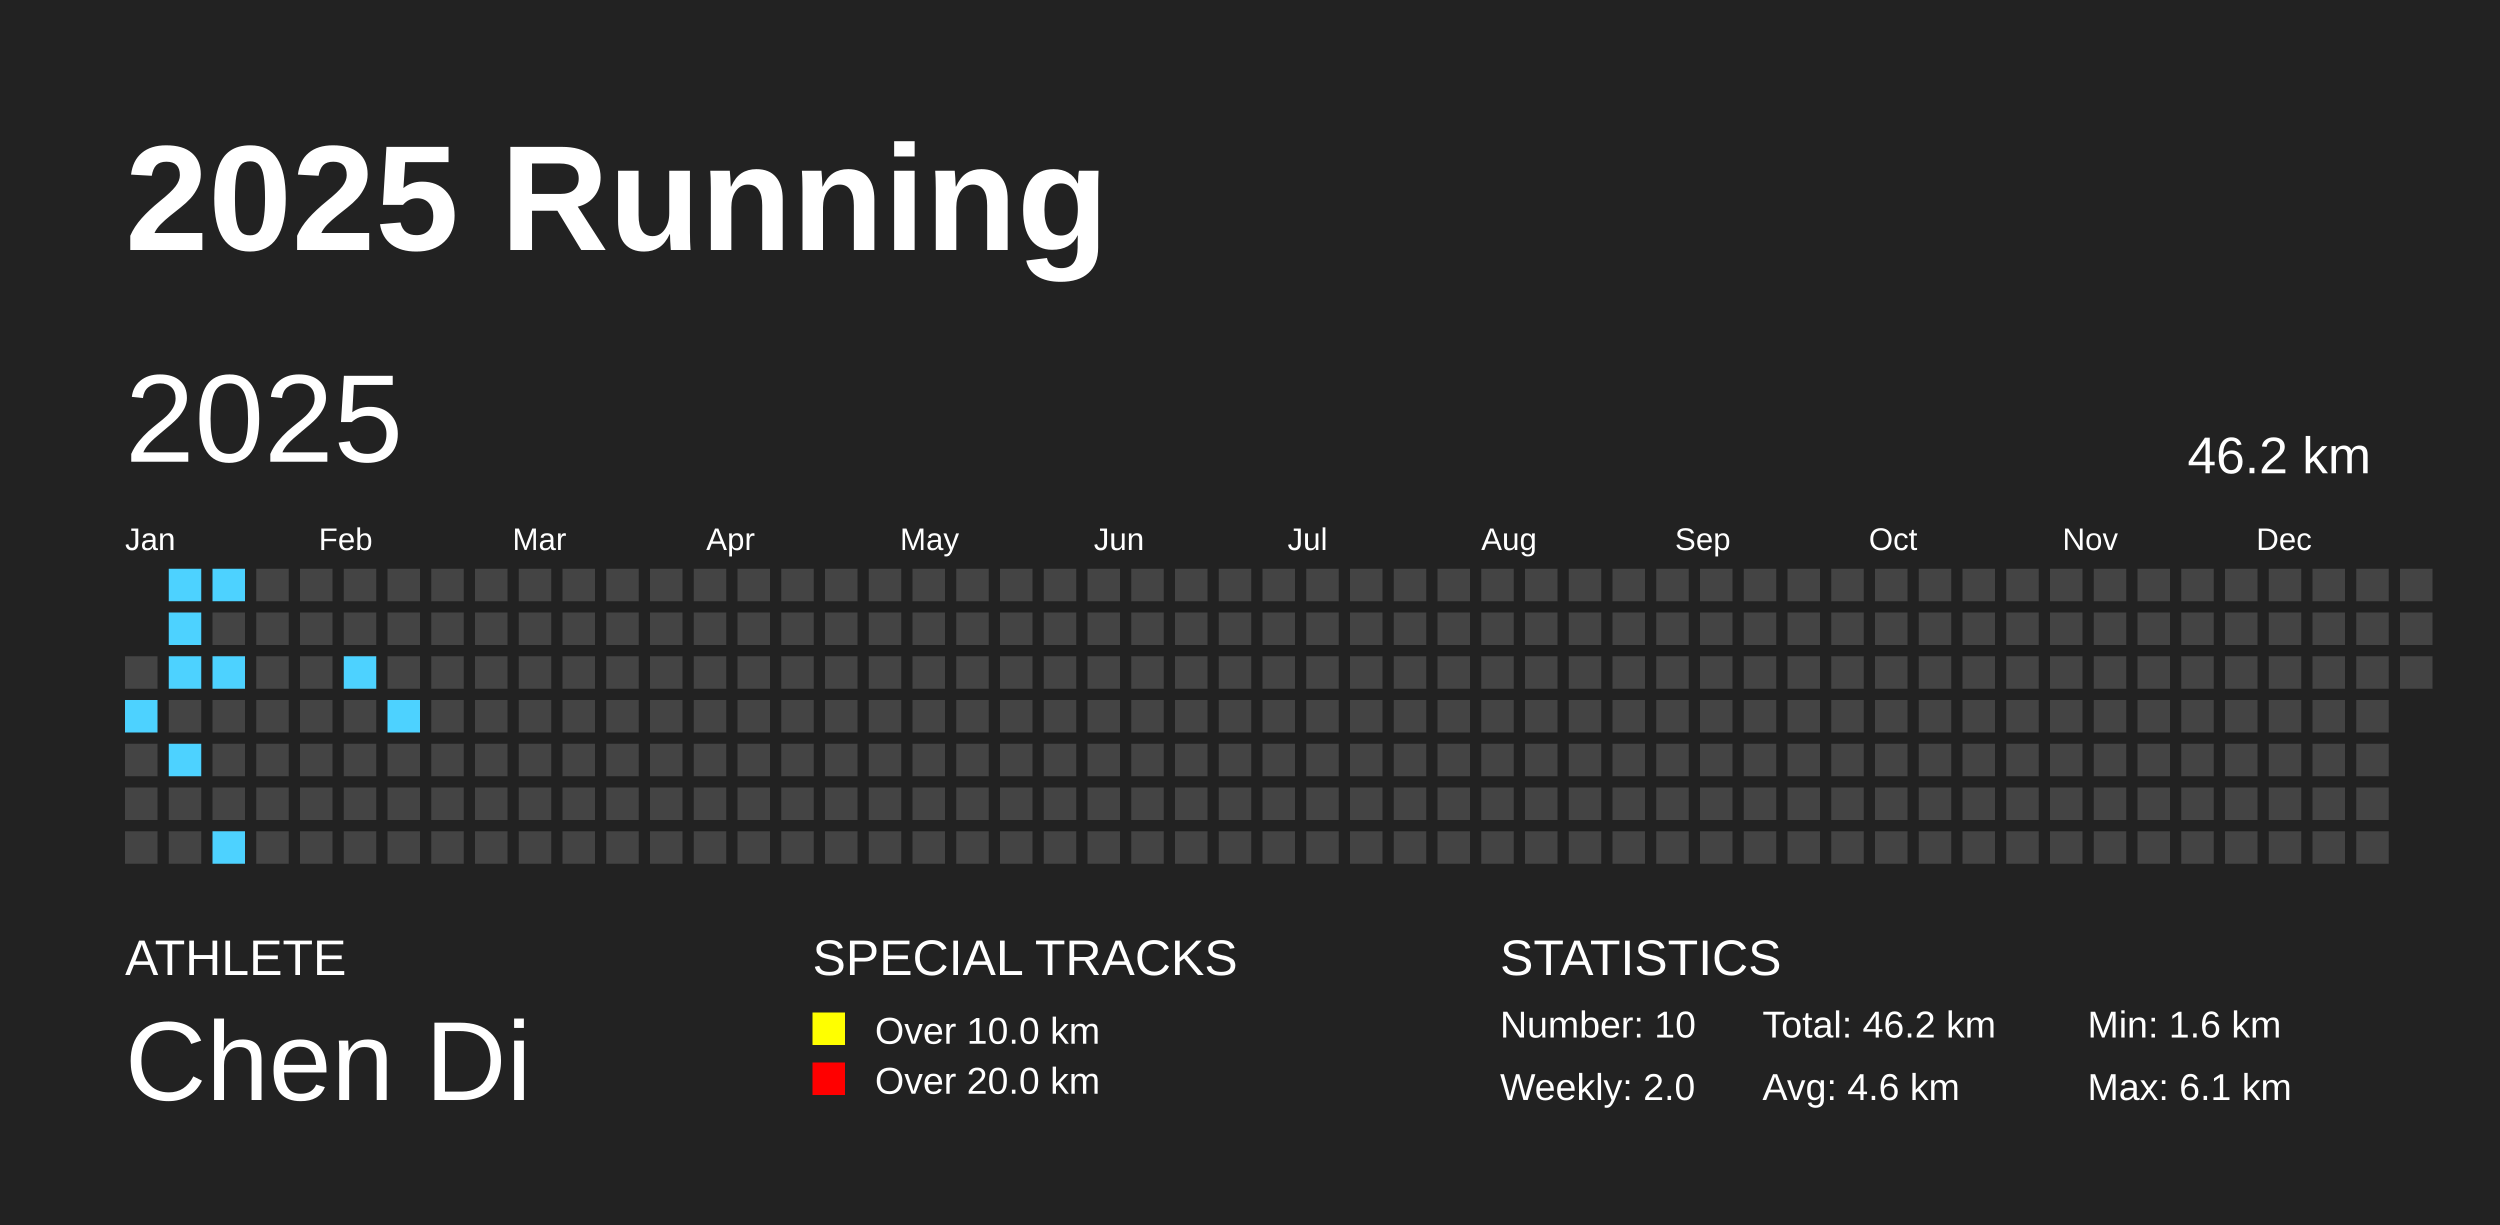
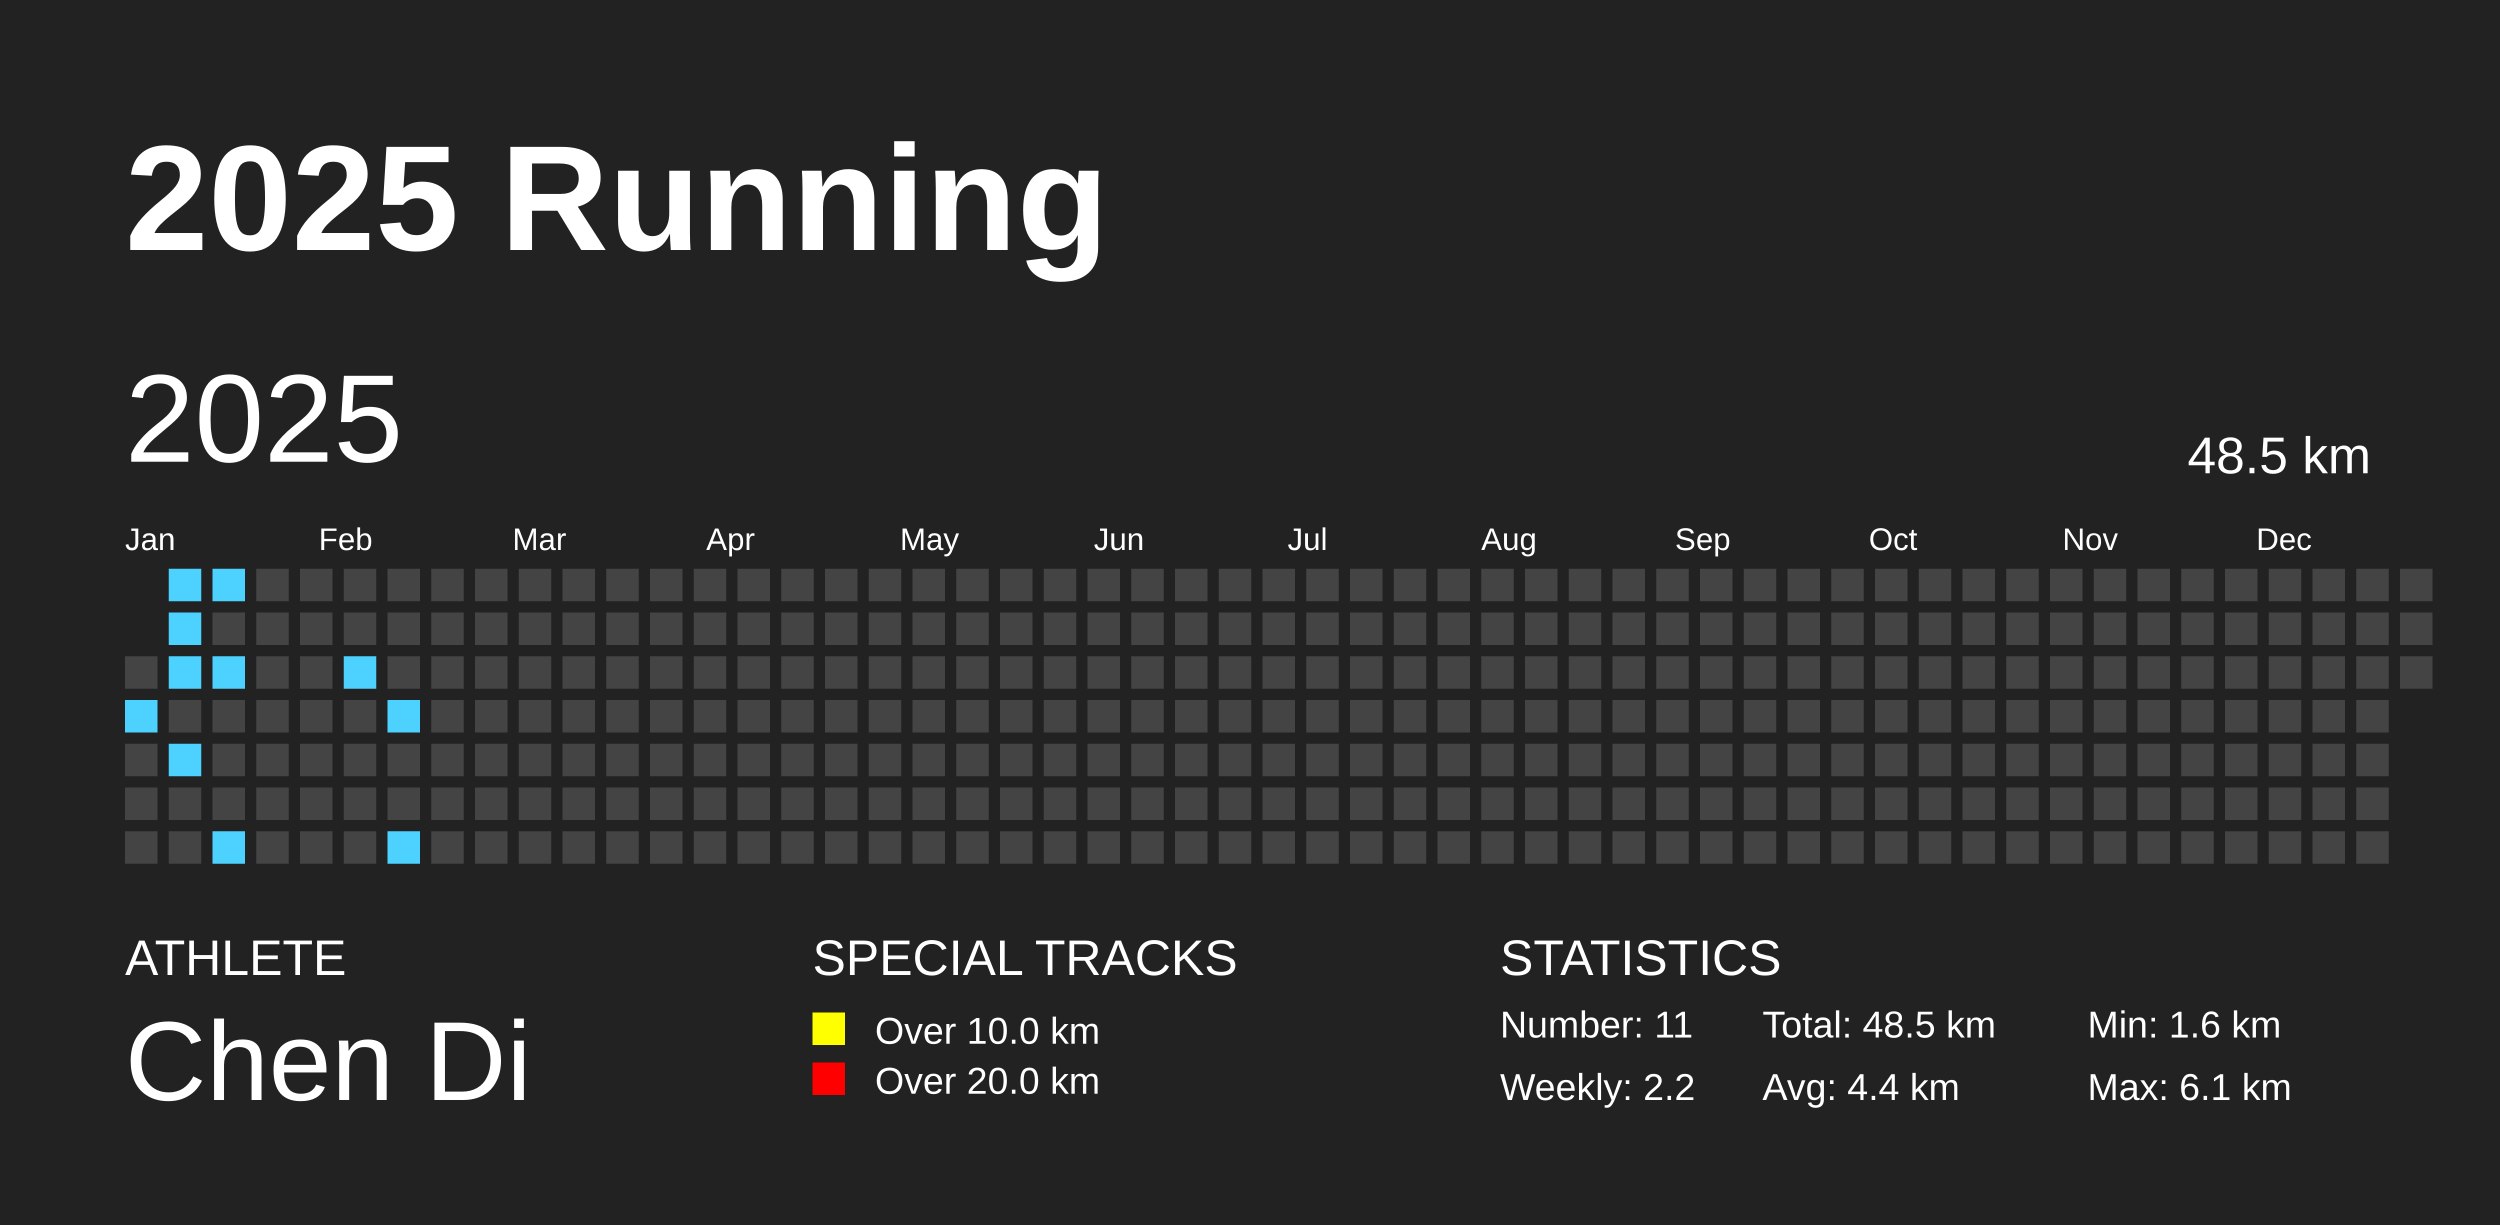
<svg xmlns="http://www.w3.org/2000/svg" baseProfile="full" height="98mm" version="1.1" viewBox="0,0,200,98" width="200mm">
  <defs />
  <rect fill="#222222" height="98" width="200" x="0" y="0" />
  <text fill="#FFFFFF" style="font-size:12px; font-family:Arial; font-weight:bold;" x="10" y="20">2025 Running</text>
  <text fill="#FFFFFF" style="font-size:4px; font-family:Arial" x="10" y="78">ATHLETE</text>
  <text fill="#FFFFFF" style="font-size:9px; font-family:Arial" x="10" y="88">Chen Di</text>
  <text fill="#FFFFFF" style="font-size:4px; font-family:Arial" x="65" y="78">SPECIAL TRACKS</text>
  <rect fill="yellow" height="2.6" width="2.6" x="65" y="81" />
  <text fill="#FFFFFF" style="font-size:3px; font-family:Arial" x="70" y="83.5">Over 10.0 km</text>
  <rect fill="red" height="2.6" width="2.6" x="65" y="85" />
  <text fill="#FFFFFF" style="font-size:3px; font-family:Arial" x="70" y="87.5">Over 20.0 km</text>
  <text fill="#FFFFFF" style="font-size:4px; font-family:Arial" x="120" y="78">STATISTICS</text>
-   <text fill="#FFFFFF" style="font-size:3px; font-family:Arial" x="120" y="83">Number: 10</text>
-   <text fill="#FFFFFF" style="font-size:3px; font-family:Arial" x="120" y="88">Weekly: 2.0</text>
-   <text fill="#FFFFFF" style="font-size:3px; font-family:Arial" x="141" y="83">Total: 46.2 km</text>
-   <text fill="#FFFFFF" style="font-size:3px; font-family:Arial" x="141" y="88">Avg: 4.6 km</text>
+   <text fill="#FFFFFF" style="font-size:3px; font-family:Arial" x="120" y="83">Number: 11</text>
+   <text fill="#FFFFFF" style="font-size:3px; font-family:Arial" x="120" y="88">Weekly: 2.2</text>
+   <text fill="#FFFFFF" style="font-size:3px; font-family:Arial" x="141" y="83">Total: 48.5 km</text>
+   <text fill="#FFFFFF" style="font-size:3px; font-family:Arial" x="141" y="88">Avg: 4.4 km</text>
  <text fill="#FFFFFF" style="font-size:3px; font-family:Arial" x="167" y="83">Min: 1.6 km</text>
  <text fill="#FFFFFF" style="font-size:3px; font-family:Arial" x="167" y="88">Max: 6.1 km</text>
  <text dominant-baseline="hanging" fill="#FFFFFF" style="font-size:10.0px; font-family:Arial;" x="10" y="30">2025</text>
-   <text dominant-baseline="hanging" fill="#FFFFFF" style="font-size:4.125px; font-family:Arial;" x="175" y="35">46.2 km</text>
+   <text dominant-baseline="hanging" fill="#FFFFFF" style="font-size:4.125px; font-family:Arial;" x="175" y="35">48.5 km</text>
  <text fill="#FFFFFF" style="font-size:2.5px; font-family:Arial" x="10.0" y="44">Jan</text>
  <text fill="#FFFFFF" style="font-size:2.5px; font-family:Arial" x="25.5" y="44">Feb</text>
  <text fill="#FFFFFF" style="font-size:2.5px; font-family:Arial" x="41.0" y="44">Mar</text>
  <text fill="#FFFFFF" style="font-size:2.5px; font-family:Arial" x="56.5" y="44">Apr</text>
  <text fill="#FFFFFF" style="font-size:2.5px; font-family:Arial" x="72.0" y="44">May</text>
  <text fill="#FFFFFF" style="font-size:2.5px; font-family:Arial" x="87.5" y="44">Jun</text>
  <text fill="#FFFFFF" style="font-size:2.5px; font-family:Arial" x="103.0" y="44">Jul</text>
  <text fill="#FFFFFF" style="font-size:2.5px; font-family:Arial" x="118.5" y="44">Aug</text>
  <text fill="#FFFFFF" style="font-size:2.5px; font-family:Arial" x="134.0" y="44">Sep</text>
  <text fill="#FFFFFF" style="font-size:2.5px; font-family:Arial" x="149.5" y="44">Oct</text>
  <text fill="#FFFFFF" style="font-size:2.5px; font-family:Arial" x="165.0" y="44">Nov</text>
  <text fill="#FFFFFF" style="font-size:2.5px; font-family:Arial" x="180.5" y="44">Dec</text>
  <rect fill="#444444" height="2.6" width="2.6" x="10.0" y="52.5" />
  <rect fill="#4DD2FF" height="2.6" width="2.6" x="10.0" y="56.0" />
  <rect fill="#444444" height="2.6" width="2.6" x="10.0" y="59.5" />
  <rect fill="#444444" height="2.6" width="2.6" x="10.0" y="63.0" />
  <rect fill="#444444" height="2.6" width="2.6" x="10.0" y="66.5" />
  <rect fill="#4DD2FF" height="2.6" width="2.6" x="13.5" y="45.5" />
  <rect fill="#4DD2FF" height="2.6" width="2.6" x="13.5" y="49.0" />
  <rect fill="#4DD2FF" height="2.6" width="2.6" x="13.5" y="52.5" />
  <rect fill="#444444" height="2.6" width="2.6" x="13.5" y="56.0" />
  <rect fill="#4DD2FF" height="2.6" width="2.6" x="13.5" y="59.5" />
  <rect fill="#444444" height="2.6" width="2.6" x="13.5" y="63.0" />
  <rect fill="#444444" height="2.6" width="2.6" x="13.5" y="66.5" />
  <rect fill="#4DD2FF" height="2.6" width="2.6" x="17.0" y="45.5" />
  <rect fill="#444444" height="2.6" width="2.6" x="17.0" y="49.0" />
  <rect fill="#4DD2FF" height="2.6" width="2.6" x="17.0" y="52.5" />
  <rect fill="#444444" height="2.6" width="2.6" x="17.0" y="56.0" />
  <rect fill="#444444" height="2.6" width="2.6" x="17.0" y="59.5" />
  <rect fill="#444444" height="2.6" width="2.6" x="17.0" y="63.0" />
  <rect fill="#4DD2FF" height="2.6" width="2.6" x="17.0" y="66.5" />
  <rect fill="#444444" height="2.6" width="2.6" x="20.5" y="45.5" />
  <rect fill="#444444" height="2.6" width="2.6" x="20.5" y="49.0" />
  <rect fill="#444444" height="2.6" width="2.6" x="20.5" y="52.5" />
  <rect fill="#444444" height="2.6" width="2.6" x="20.5" y="56.0" />
  <rect fill="#444444" height="2.6" width="2.6" x="20.5" y="59.5" />
  <rect fill="#444444" height="2.6" width="2.6" x="20.5" y="63.0" />
  <rect fill="#444444" height="2.6" width="2.6" x="20.5" y="66.5" />
  <rect fill="#444444" height="2.6" width="2.6" x="24.0" y="45.5" />
  <rect fill="#444444" height="2.6" width="2.6" x="24.0" y="49.0" />
  <rect fill="#444444" height="2.6" width="2.6" x="24.0" y="52.5" />
  <rect fill="#444444" height="2.6" width="2.6" x="24.0" y="56.0" />
  <rect fill="#444444" height="2.6" width="2.6" x="24.0" y="59.5" />
  <rect fill="#444444" height="2.6" width="2.6" x="24.0" y="63.0" />
  <rect fill="#444444" height="2.6" width="2.6" x="24.0" y="66.5" />
  <rect fill="#444444" height="2.6" width="2.6" x="27.5" y="45.5" />
  <rect fill="#444444" height="2.6" width="2.6" x="27.5" y="49.0" />
  <rect fill="#4DD2FF" height="2.6" width="2.6" x="27.5" y="52.5" />
  <rect fill="#444444" height="2.6" width="2.6" x="27.5" y="56.0" />
  <rect fill="#444444" height="2.6" width="2.6" x="27.5" y="59.5" />
  <rect fill="#444444" height="2.6" width="2.6" x="27.5" y="63.0" />
  <rect fill="#444444" height="2.6" width="2.6" x="27.5" y="66.5" />
  <rect fill="#444444" height="2.6" width="2.6" x="31.0" y="45.5" />
  <rect fill="#444444" height="2.6" width="2.6" x="31.0" y="49.0" />
  <rect fill="#444444" height="2.6" width="2.6" x="31.0" y="52.5" />
  <rect fill="#4DD2FF" height="2.6" width="2.6" x="31.0" y="56.0" />
  <rect fill="#444444" height="2.6" width="2.6" x="31.0" y="59.5" />
  <rect fill="#444444" height="2.6" width="2.6" x="31.0" y="63.0" />
-   <rect fill="#444444" height="2.6" width="2.6" x="31.0" y="66.5" />
+   <rect fill="#4DD2FF" height="2.6" width="2.6" x="31.0" y="66.5" />
  <rect fill="#444444" height="2.6" width="2.6" x="34.5" y="45.5" />
  <rect fill="#444444" height="2.6" width="2.6" x="34.5" y="49.0" />
  <rect fill="#444444" height="2.6" width="2.6" x="34.5" y="52.5" />
  <rect fill="#444444" height="2.6" width="2.6" x="34.5" y="56.0" />
  <rect fill="#444444" height="2.6" width="2.6" x="34.5" y="59.5" />
  <rect fill="#444444" height="2.6" width="2.6" x="34.5" y="63.0" />
  <rect fill="#444444" height="2.6" width="2.6" x="34.5" y="66.5" />
  <rect fill="#444444" height="2.6" width="2.6" x="38.0" y="45.5" />
  <rect fill="#444444" height="2.6" width="2.6" x="38.0" y="49.0" />
  <rect fill="#444444" height="2.6" width="2.6" x="38.0" y="52.5" />
  <rect fill="#444444" height="2.6" width="2.6" x="38.0" y="56.0" />
  <rect fill="#444444" height="2.6" width="2.6" x="38.0" y="59.5" />
  <rect fill="#444444" height="2.6" width="2.6" x="38.0" y="63.0" />
  <rect fill="#444444" height="2.6" width="2.6" x="38.0" y="66.5" />
  <rect fill="#444444" height="2.6" width="2.6" x="41.5" y="45.5" />
  <rect fill="#444444" height="2.6" width="2.6" x="41.5" y="49.0" />
  <rect fill="#444444" height="2.6" width="2.6" x="41.5" y="52.5" />
  <rect fill="#444444" height="2.6" width="2.6" x="41.5" y="56.0" />
  <rect fill="#444444" height="2.6" width="2.6" x="41.5" y="59.5" />
  <rect fill="#444444" height="2.6" width="2.6" x="41.5" y="63.0" />
  <rect fill="#444444" height="2.6" width="2.6" x="41.5" y="66.5" />
  <rect fill="#444444" height="2.6" width="2.6" x="45.0" y="45.5" />
  <rect fill="#444444" height="2.6" width="2.6" x="45.0" y="49.0" />
  <rect fill="#444444" height="2.6" width="2.6" x="45.0" y="52.5" />
  <rect fill="#444444" height="2.6" width="2.6" x="45.0" y="56.0" />
  <rect fill="#444444" height="2.6" width="2.6" x="45.0" y="59.5" />
  <rect fill="#444444" height="2.6" width="2.6" x="45.0" y="63.0" />
  <rect fill="#444444" height="2.6" width="2.6" x="45.0" y="66.5" />
  <rect fill="#444444" height="2.6" width="2.6" x="48.5" y="45.5" />
  <rect fill="#444444" height="2.6" width="2.6" x="48.5" y="49.0" />
  <rect fill="#444444" height="2.6" width="2.6" x="48.5" y="52.5" />
  <rect fill="#444444" height="2.6" width="2.6" x="48.5" y="56.0" />
  <rect fill="#444444" height="2.6" width="2.6" x="48.5" y="59.5" />
  <rect fill="#444444" height="2.6" width="2.6" x="48.5" y="63.0" />
  <rect fill="#444444" height="2.6" width="2.6" x="48.5" y="66.5" />
  <rect fill="#444444" height="2.6" width="2.6" x="52.0" y="45.5" />
  <rect fill="#444444" height="2.6" width="2.6" x="52.0" y="49.0" />
  <rect fill="#444444" height="2.6" width="2.6" x="52.0" y="52.5" />
  <rect fill="#444444" height="2.6" width="2.6" x="52.0" y="56.0" />
  <rect fill="#444444" height="2.6" width="2.6" x="52.0" y="59.5" />
  <rect fill="#444444" height="2.6" width="2.6" x="52.0" y="63.0" />
  <rect fill="#444444" height="2.6" width="2.6" x="52.0" y="66.5" />
  <rect fill="#444444" height="2.6" width="2.6" x="55.5" y="45.5" />
  <rect fill="#444444" height="2.6" width="2.6" x="55.5" y="49.0" />
  <rect fill="#444444" height="2.6" width="2.6" x="55.5" y="52.5" />
  <rect fill="#444444" height="2.6" width="2.6" x="55.5" y="56.0" />
  <rect fill="#444444" height="2.6" width="2.6" x="55.5" y="59.5" />
  <rect fill="#444444" height="2.6" width="2.6" x="55.5" y="63.0" />
  <rect fill="#444444" height="2.6" width="2.6" x="55.5" y="66.5" />
  <rect fill="#444444" height="2.6" width="2.6" x="59.0" y="45.5" />
  <rect fill="#444444" height="2.6" width="2.6" x="59.0" y="49.0" />
  <rect fill="#444444" height="2.6" width="2.6" x="59.0" y="52.5" />
  <rect fill="#444444" height="2.6" width="2.6" x="59.0" y="56.0" />
  <rect fill="#444444" height="2.6" width="2.6" x="59.0" y="59.5" />
  <rect fill="#444444" height="2.6" width="2.6" x="59.0" y="63.0" />
  <rect fill="#444444" height="2.6" width="2.6" x="59.0" y="66.5" />
  <rect fill="#444444" height="2.6" width="2.6" x="62.5" y="45.5" />
  <rect fill="#444444" height="2.6" width="2.6" x="62.5" y="49.0" />
  <rect fill="#444444" height="2.6" width="2.6" x="62.5" y="52.5" />
  <rect fill="#444444" height="2.6" width="2.6" x="62.5" y="56.0" />
  <rect fill="#444444" height="2.6" width="2.6" x="62.5" y="59.5" />
  <rect fill="#444444" height="2.6" width="2.6" x="62.5" y="63.0" />
  <rect fill="#444444" height="2.6" width="2.6" x="62.5" y="66.5" />
  <rect fill="#444444" height="2.6" width="2.6" x="66.0" y="45.5" />
  <rect fill="#444444" height="2.6" width="2.6" x="66.0" y="49.0" />
  <rect fill="#444444" height="2.6" width="2.6" x="66.0" y="52.5" />
  <rect fill="#444444" height="2.6" width="2.6" x="66.0" y="56.0" />
  <rect fill="#444444" height="2.6" width="2.6" x="66.0" y="59.5" />
  <rect fill="#444444" height="2.6" width="2.6" x="66.0" y="63.0" />
  <rect fill="#444444" height="2.6" width="2.6" x="66.0" y="66.5" />
  <rect fill="#444444" height="2.6" width="2.6" x="69.5" y="45.5" />
  <rect fill="#444444" height="2.6" width="2.6" x="69.5" y="49.0" />
  <rect fill="#444444" height="2.6" width="2.6" x="69.5" y="52.5" />
  <rect fill="#444444" height="2.6" width="2.6" x="69.5" y="56.0" />
  <rect fill="#444444" height="2.6" width="2.6" x="69.5" y="59.5" />
  <rect fill="#444444" height="2.6" width="2.6" x="69.5" y="63.0" />
  <rect fill="#444444" height="2.6" width="2.6" x="69.5" y="66.5" />
  <rect fill="#444444" height="2.6" width="2.6" x="73.0" y="45.5" />
  <rect fill="#444444" height="2.6" width="2.6" x="73.0" y="49.0" />
  <rect fill="#444444" height="2.6" width="2.6" x="73.0" y="52.5" />
  <rect fill="#444444" height="2.6" width="2.6" x="73.0" y="56.0" />
  <rect fill="#444444" height="2.6" width="2.6" x="73.0" y="59.5" />
  <rect fill="#444444" height="2.6" width="2.6" x="73.0" y="63.0" />
  <rect fill="#444444" height="2.6" width="2.6" x="73.0" y="66.5" />
  <rect fill="#444444" height="2.6" width="2.6" x="76.5" y="45.5" />
  <rect fill="#444444" height="2.6" width="2.6" x="76.5" y="49.0" />
  <rect fill="#444444" height="2.6" width="2.6" x="76.5" y="52.5" />
  <rect fill="#444444" height="2.6" width="2.6" x="76.5" y="56.0" />
  <rect fill="#444444" height="2.6" width="2.6" x="76.5" y="59.5" />
  <rect fill="#444444" height="2.6" width="2.6" x="76.5" y="63.0" />
  <rect fill="#444444" height="2.6" width="2.6" x="76.5" y="66.5" />
  <rect fill="#444444" height="2.6" width="2.6" x="80.0" y="45.5" />
  <rect fill="#444444" height="2.6" width="2.6" x="80.0" y="49.0" />
  <rect fill="#444444" height="2.6" width="2.6" x="80.0" y="52.5" />
  <rect fill="#444444" height="2.6" width="2.6" x="80.0" y="56.0" />
  <rect fill="#444444" height="2.6" width="2.6" x="80.0" y="59.5" />
  <rect fill="#444444" height="2.6" width="2.6" x="80.0" y="63.0" />
  <rect fill="#444444" height="2.6" width="2.6" x="80.0" y="66.5" />
  <rect fill="#444444" height="2.6" width="2.6" x="83.5" y="45.5" />
  <rect fill="#444444" height="2.6" width="2.6" x="83.5" y="49.0" />
  <rect fill="#444444" height="2.6" width="2.6" x="83.5" y="52.5" />
  <rect fill="#444444" height="2.6" width="2.6" x="83.5" y="56.0" />
  <rect fill="#444444" height="2.6" width="2.6" x="83.5" y="59.5" />
  <rect fill="#444444" height="2.6" width="2.6" x="83.5" y="63.0" />
  <rect fill="#444444" height="2.6" width="2.6" x="83.5" y="66.5" />
  <rect fill="#444444" height="2.6" width="2.6" x="87.0" y="45.5" />
  <rect fill="#444444" height="2.6" width="2.6" x="87.0" y="49.0" />
  <rect fill="#444444" height="2.6" width="2.6" x="87.0" y="52.5" />
  <rect fill="#444444" height="2.6" width="2.6" x="87.0" y="56.0" />
  <rect fill="#444444" height="2.6" width="2.6" x="87.0" y="59.5" />
  <rect fill="#444444" height="2.6" width="2.6" x="87.0" y="63.0" />
  <rect fill="#444444" height="2.6" width="2.6" x="87.0" y="66.5" />
  <rect fill="#444444" height="2.6" width="2.6" x="90.5" y="45.5" />
  <rect fill="#444444" height="2.6" width="2.6" x="90.5" y="49.0" />
  <rect fill="#444444" height="2.6" width="2.6" x="90.5" y="52.5" />
  <rect fill="#444444" height="2.6" width="2.6" x="90.5" y="56.0" />
  <rect fill="#444444" height="2.6" width="2.6" x="90.5" y="59.5" />
  <rect fill="#444444" height="2.6" width="2.6" x="90.5" y="63.0" />
  <rect fill="#444444" height="2.6" width="2.6" x="90.5" y="66.5" />
  <rect fill="#444444" height="2.6" width="2.6" x="94.0" y="45.5" />
  <rect fill="#444444" height="2.6" width="2.6" x="94.0" y="49.0" />
  <rect fill="#444444" height="2.6" width="2.6" x="94.0" y="52.5" />
  <rect fill="#444444" height="2.6" width="2.6" x="94.0" y="56.0" />
  <rect fill="#444444" height="2.6" width="2.6" x="94.0" y="59.5" />
  <rect fill="#444444" height="2.6" width="2.6" x="94.0" y="63.0" />
  <rect fill="#444444" height="2.6" width="2.6" x="94.0" y="66.5" />
  <rect fill="#444444" height="2.6" width="2.6" x="97.5" y="45.5" />
  <rect fill="#444444" height="2.6" width="2.6" x="97.5" y="49.0" />
  <rect fill="#444444" height="2.6" width="2.6" x="97.5" y="52.5" />
  <rect fill="#444444" height="2.6" width="2.6" x="97.5" y="56.0" />
  <rect fill="#444444" height="2.6" width="2.6" x="97.5" y="59.5" />
  <rect fill="#444444" height="2.6" width="2.6" x="97.5" y="63.0" />
  <rect fill="#444444" height="2.6" width="2.6" x="97.5" y="66.5" />
  <rect fill="#444444" height="2.6" width="2.6" x="101.0" y="45.5" />
  <rect fill="#444444" height="2.6" width="2.6" x="101.0" y="49.0" />
  <rect fill="#444444" height="2.6" width="2.6" x="101.0" y="52.5" />
  <rect fill="#444444" height="2.6" width="2.6" x="101.0" y="56.0" />
  <rect fill="#444444" height="2.6" width="2.6" x="101.0" y="59.5" />
  <rect fill="#444444" height="2.6" width="2.6" x="101.0" y="63.0" />
  <rect fill="#444444" height="2.6" width="2.6" x="101.0" y="66.5" />
  <rect fill="#444444" height="2.6" width="2.6" x="104.5" y="45.5" />
  <rect fill="#444444" height="2.6" width="2.6" x="104.5" y="49.0" />
  <rect fill="#444444" height="2.6" width="2.6" x="104.5" y="52.5" />
  <rect fill="#444444" height="2.6" width="2.6" x="104.5" y="56.0" />
  <rect fill="#444444" height="2.6" width="2.6" x="104.5" y="59.5" />
  <rect fill="#444444" height="2.6" width="2.6" x="104.5" y="63.0" />
  <rect fill="#444444" height="2.6" width="2.6" x="104.5" y="66.5" />
  <rect fill="#444444" height="2.6" width="2.6" x="108.0" y="45.5" />
  <rect fill="#444444" height="2.6" width="2.6" x="108.0" y="49.0" />
  <rect fill="#444444" height="2.6" width="2.6" x="108.0" y="52.5" />
  <rect fill="#444444" height="2.6" width="2.6" x="108.0" y="56.0" />
  <rect fill="#444444" height="2.6" width="2.6" x="108.0" y="59.5" />
  <rect fill="#444444" height="2.6" width="2.6" x="108.0" y="63.0" />
  <rect fill="#444444" height="2.6" width="2.6" x="108.0" y="66.5" />
  <rect fill="#444444" height="2.6" width="2.6" x="111.5" y="45.5" />
  <rect fill="#444444" height="2.6" width="2.6" x="111.5" y="49.0" />
  <rect fill="#444444" height="2.6" width="2.6" x="111.5" y="52.5" />
  <rect fill="#444444" height="2.6" width="2.6" x="111.5" y="56.0" />
  <rect fill="#444444" height="2.6" width="2.6" x="111.5" y="59.5" />
  <rect fill="#444444" height="2.6" width="2.6" x="111.5" y="63.0" />
  <rect fill="#444444" height="2.6" width="2.6" x="111.5" y="66.5" />
  <rect fill="#444444" height="2.6" width="2.6" x="115.0" y="45.5" />
  <rect fill="#444444" height="2.6" width="2.6" x="115.0" y="49.0" />
  <rect fill="#444444" height="2.6" width="2.6" x="115.0" y="52.5" />
  <rect fill="#444444" height="2.6" width="2.6" x="115.0" y="56.0" />
  <rect fill="#444444" height="2.6" width="2.6" x="115.0" y="59.5" />
  <rect fill="#444444" height="2.6" width="2.6" x="115.0" y="63.0" />
  <rect fill="#444444" height="2.6" width="2.6" x="115.0" y="66.5" />
  <rect fill="#444444" height="2.6" width="2.6" x="118.5" y="45.5" />
  <rect fill="#444444" height="2.6" width="2.6" x="118.5" y="49.0" />
  <rect fill="#444444" height="2.6" width="2.6" x="118.5" y="52.5" />
  <rect fill="#444444" height="2.6" width="2.6" x="118.5" y="56.0" />
  <rect fill="#444444" height="2.6" width="2.6" x="118.5" y="59.5" />
  <rect fill="#444444" height="2.6" width="2.6" x="118.5" y="63.0" />
  <rect fill="#444444" height="2.6" width="2.6" x="118.5" y="66.5" />
  <rect fill="#444444" height="2.6" width="2.6" x="122.0" y="45.5" />
  <rect fill="#444444" height="2.6" width="2.6" x="122.0" y="49.0" />
  <rect fill="#444444" height="2.6" width="2.6" x="122.0" y="52.5" />
  <rect fill="#444444" height="2.6" width="2.6" x="122.0" y="56.0" />
  <rect fill="#444444" height="2.6" width="2.6" x="122.0" y="59.5" />
  <rect fill="#444444" height="2.6" width="2.6" x="122.0" y="63.0" />
  <rect fill="#444444" height="2.6" width="2.6" x="122.0" y="66.5" />
  <rect fill="#444444" height="2.6" width="2.6" x="125.5" y="45.5" />
  <rect fill="#444444" height="2.6" width="2.6" x="125.5" y="49.0" />
  <rect fill="#444444" height="2.6" width="2.6" x="125.5" y="52.5" />
  <rect fill="#444444" height="2.6" width="2.6" x="125.5" y="56.0" />
  <rect fill="#444444" height="2.6" width="2.6" x="125.5" y="59.5" />
  <rect fill="#444444" height="2.6" width="2.6" x="125.5" y="63.0" />
  <rect fill="#444444" height="2.6" width="2.6" x="125.5" y="66.5" />
  <rect fill="#444444" height="2.6" width="2.6" x="129.0" y="45.5" />
  <rect fill="#444444" height="2.6" width="2.6" x="129.0" y="49.0" />
  <rect fill="#444444" height="2.6" width="2.6" x="129.0" y="52.5" />
  <rect fill="#444444" height="2.6" width="2.6" x="129.0" y="56.0" />
  <rect fill="#444444" height="2.6" width="2.6" x="129.0" y="59.5" />
  <rect fill="#444444" height="2.6" width="2.6" x="129.0" y="63.0" />
  <rect fill="#444444" height="2.6" width="2.6" x="129.0" y="66.5" />
  <rect fill="#444444" height="2.6" width="2.6" x="132.5" y="45.5" />
  <rect fill="#444444" height="2.6" width="2.6" x="132.5" y="49.0" />
  <rect fill="#444444" height="2.6" width="2.6" x="132.5" y="52.5" />
  <rect fill="#444444" height="2.6" width="2.6" x="132.5" y="56.0" />
  <rect fill="#444444" height="2.6" width="2.6" x="132.5" y="59.5" />
  <rect fill="#444444" height="2.6" width="2.6" x="132.5" y="63.0" />
  <rect fill="#444444" height="2.6" width="2.6" x="132.5" y="66.5" />
  <rect fill="#444444" height="2.6" width="2.6" x="136.0" y="45.5" />
  <rect fill="#444444" height="2.6" width="2.6" x="136.0" y="49.0" />
  <rect fill="#444444" height="2.6" width="2.6" x="136.0" y="52.5" />
  <rect fill="#444444" height="2.6" width="2.6" x="136.0" y="56.0" />
  <rect fill="#444444" height="2.6" width="2.6" x="136.0" y="59.5" />
  <rect fill="#444444" height="2.6" width="2.6" x="136.0" y="63.0" />
  <rect fill="#444444" height="2.6" width="2.6" x="136.0" y="66.5" />
  <rect fill="#444444" height="2.6" width="2.6" x="139.5" y="45.5" />
  <rect fill="#444444" height="2.6" width="2.6" x="139.5" y="49.0" />
  <rect fill="#444444" height="2.6" width="2.6" x="139.5" y="52.5" />
  <rect fill="#444444" height="2.6" width="2.6" x="139.5" y="56.0" />
  <rect fill="#444444" height="2.6" width="2.6" x="139.5" y="59.5" />
  <rect fill="#444444" height="2.6" width="2.6" x="139.5" y="63.0" />
  <rect fill="#444444" height="2.6" width="2.6" x="139.5" y="66.5" />
  <rect fill="#444444" height="2.6" width="2.6" x="143.0" y="45.5" />
  <rect fill="#444444" height="2.6" width="2.6" x="143.0" y="49.0" />
  <rect fill="#444444" height="2.6" width="2.6" x="143.0" y="52.5" />
  <rect fill="#444444" height="2.6" width="2.6" x="143.0" y="56.0" />
  <rect fill="#444444" height="2.6" width="2.6" x="143.0" y="59.5" />
  <rect fill="#444444" height="2.6" width="2.6" x="143.0" y="63.0" />
  <rect fill="#444444" height="2.6" width="2.6" x="143.0" y="66.5" />
  <rect fill="#444444" height="2.6" width="2.6" x="146.5" y="45.5" />
  <rect fill="#444444" height="2.6" width="2.6" x="146.5" y="49.0" />
  <rect fill="#444444" height="2.6" width="2.6" x="146.5" y="52.5" />
  <rect fill="#444444" height="2.6" width="2.6" x="146.5" y="56.0" />
  <rect fill="#444444" height="2.6" width="2.6" x="146.5" y="59.5" />
  <rect fill="#444444" height="2.6" width="2.6" x="146.5" y="63.0" />
  <rect fill="#444444" height="2.6" width="2.6" x="146.5" y="66.5" />
  <rect fill="#444444" height="2.6" width="2.6" x="150.0" y="45.5" />
  <rect fill="#444444" height="2.6" width="2.6" x="150.0" y="49.0" />
  <rect fill="#444444" height="2.6" width="2.6" x="150.0" y="52.5" />
  <rect fill="#444444" height="2.6" width="2.6" x="150.0" y="56.0" />
  <rect fill="#444444" height="2.6" width="2.6" x="150.0" y="59.5" />
  <rect fill="#444444" height="2.6" width="2.6" x="150.0" y="63.0" />
  <rect fill="#444444" height="2.6" width="2.6" x="150.0" y="66.5" />
  <rect fill="#444444" height="2.6" width="2.6" x="153.5" y="45.5" />
  <rect fill="#444444" height="2.6" width="2.6" x="153.5" y="49.0" />
  <rect fill="#444444" height="2.6" width="2.6" x="153.5" y="52.5" />
  <rect fill="#444444" height="2.6" width="2.6" x="153.5" y="56.0" />
  <rect fill="#444444" height="2.6" width="2.6" x="153.5" y="59.5" />
  <rect fill="#444444" height="2.6" width="2.6" x="153.5" y="63.0" />
  <rect fill="#444444" height="2.6" width="2.6" x="153.5" y="66.5" />
  <rect fill="#444444" height="2.6" width="2.6" x="157.0" y="45.5" />
  <rect fill="#444444" height="2.6" width="2.6" x="157.0" y="49.0" />
  <rect fill="#444444" height="2.6" width="2.6" x="157.0" y="52.5" />
  <rect fill="#444444" height="2.6" width="2.6" x="157.0" y="56.0" />
  <rect fill="#444444" height="2.6" width="2.6" x="157.0" y="59.5" />
  <rect fill="#444444" height="2.6" width="2.6" x="157.0" y="63.0" />
  <rect fill="#444444" height="2.6" width="2.6" x="157.0" y="66.5" />
  <rect fill="#444444" height="2.6" width="2.6" x="160.5" y="45.5" />
  <rect fill="#444444" height="2.6" width="2.6" x="160.5" y="49.0" />
  <rect fill="#444444" height="2.6" width="2.6" x="160.5" y="52.5" />
  <rect fill="#444444" height="2.6" width="2.6" x="160.5" y="56.0" />
  <rect fill="#444444" height="2.6" width="2.6" x="160.5" y="59.5" />
  <rect fill="#444444" height="2.6" width="2.6" x="160.5" y="63.0" />
  <rect fill="#444444" height="2.6" width="2.6" x="160.5" y="66.5" />
  <rect fill="#444444" height="2.6" width="2.6" x="164.0" y="45.5" />
  <rect fill="#444444" height="2.6" width="2.6" x="164.0" y="49.0" />
  <rect fill="#444444" height="2.6" width="2.6" x="164.0" y="52.5" />
  <rect fill="#444444" height="2.6" width="2.6" x="164.0" y="56.0" />
  <rect fill="#444444" height="2.6" width="2.6" x="164.0" y="59.5" />
  <rect fill="#444444" height="2.6" width="2.6" x="164.0" y="63.0" />
  <rect fill="#444444" height="2.6" width="2.6" x="164.0" y="66.5" />
  <rect fill="#444444" height="2.6" width="2.6" x="167.5" y="45.5" />
  <rect fill="#444444" height="2.6" width="2.6" x="167.5" y="49.0" />
  <rect fill="#444444" height="2.6" width="2.6" x="167.5" y="52.5" />
  <rect fill="#444444" height="2.6" width="2.6" x="167.5" y="56.0" />
  <rect fill="#444444" height="2.6" width="2.6" x="167.5" y="59.5" />
  <rect fill="#444444" height="2.6" width="2.6" x="167.5" y="63.0" />
  <rect fill="#444444" height="2.6" width="2.6" x="167.5" y="66.5" />
  <rect fill="#444444" height="2.6" width="2.6" x="171.0" y="45.5" />
  <rect fill="#444444" height="2.6" width="2.6" x="171.0" y="49.0" />
  <rect fill="#444444" height="2.6" width="2.6" x="171.0" y="52.5" />
  <rect fill="#444444" height="2.6" width="2.6" x="171.0" y="56.0" />
  <rect fill="#444444" height="2.6" width="2.6" x="171.0" y="59.5" />
  <rect fill="#444444" height="2.6" width="2.6" x="171.0" y="63.0" />
  <rect fill="#444444" height="2.6" width="2.6" x="171.0" y="66.5" />
  <rect fill="#444444" height="2.6" width="2.6" x="174.5" y="45.5" />
  <rect fill="#444444" height="2.6" width="2.6" x="174.5" y="49.0" />
  <rect fill="#444444" height="2.6" width="2.6" x="174.5" y="52.5" />
  <rect fill="#444444" height="2.6" width="2.6" x="174.5" y="56.0" />
  <rect fill="#444444" height="2.6" width="2.6" x="174.5" y="59.5" />
  <rect fill="#444444" height="2.6" width="2.6" x="174.5" y="63.0" />
  <rect fill="#444444" height="2.6" width="2.6" x="174.5" y="66.5" />
  <rect fill="#444444" height="2.6" width="2.6" x="178.0" y="45.5" />
  <rect fill="#444444" height="2.6" width="2.6" x="178.0" y="49.0" />
  <rect fill="#444444" height="2.6" width="2.6" x="178.0" y="52.5" />
  <rect fill="#444444" height="2.6" width="2.6" x="178.0" y="56.0" />
  <rect fill="#444444" height="2.6" width="2.6" x="178.0" y="59.5" />
  <rect fill="#444444" height="2.6" width="2.6" x="178.0" y="63.0" />
  <rect fill="#444444" height="2.6" width="2.6" x="178.0" y="66.5" />
  <rect fill="#444444" height="2.6" width="2.6" x="181.5" y="45.5" />
  <rect fill="#444444" height="2.6" width="2.6" x="181.5" y="49.0" />
  <rect fill="#444444" height="2.6" width="2.6" x="181.5" y="52.5" />
  <rect fill="#444444" height="2.6" width="2.6" x="181.5" y="56.0" />
  <rect fill="#444444" height="2.6" width="2.6" x="181.5" y="59.5" />
  <rect fill="#444444" height="2.6" width="2.6" x="181.5" y="63.0" />
  <rect fill="#444444" height="2.6" width="2.6" x="181.5" y="66.5" />
  <rect fill="#444444" height="2.6" width="2.6" x="185.0" y="45.5" />
  <rect fill="#444444" height="2.6" width="2.6" x="185.0" y="49.0" />
  <rect fill="#444444" height="2.6" width="2.6" x="185.0" y="52.5" />
  <rect fill="#444444" height="2.6" width="2.6" x="185.0" y="56.0" />
  <rect fill="#444444" height="2.6" width="2.6" x="185.0" y="59.5" />
  <rect fill="#444444" height="2.6" width="2.6" x="185.0" y="63.0" />
  <rect fill="#444444" height="2.6" width="2.6" x="185.0" y="66.5" />
  <rect fill="#444444" height="2.6" width="2.6" x="188.5" y="45.5" />
  <rect fill="#444444" height="2.6" width="2.6" x="188.5" y="49.0" />
  <rect fill="#444444" height="2.6" width="2.6" x="188.5" y="52.5" />
  <rect fill="#444444" height="2.6" width="2.6" x="188.5" y="56.0" />
  <rect fill="#444444" height="2.6" width="2.6" x="188.5" y="59.5" />
  <rect fill="#444444" height="2.6" width="2.6" x="188.5" y="63.0" />
  <rect fill="#444444" height="2.6" width="2.6" x="188.5" y="66.5" />
  <rect fill="#444444" height="2.6" width="2.6" x="192.0" y="45.5" />
  <rect fill="#444444" height="2.6" width="2.6" x="192.0" y="49.0" />
  <rect fill="#444444" height="2.6" width="2.6" x="192.0" y="52.5" />
</svg>
